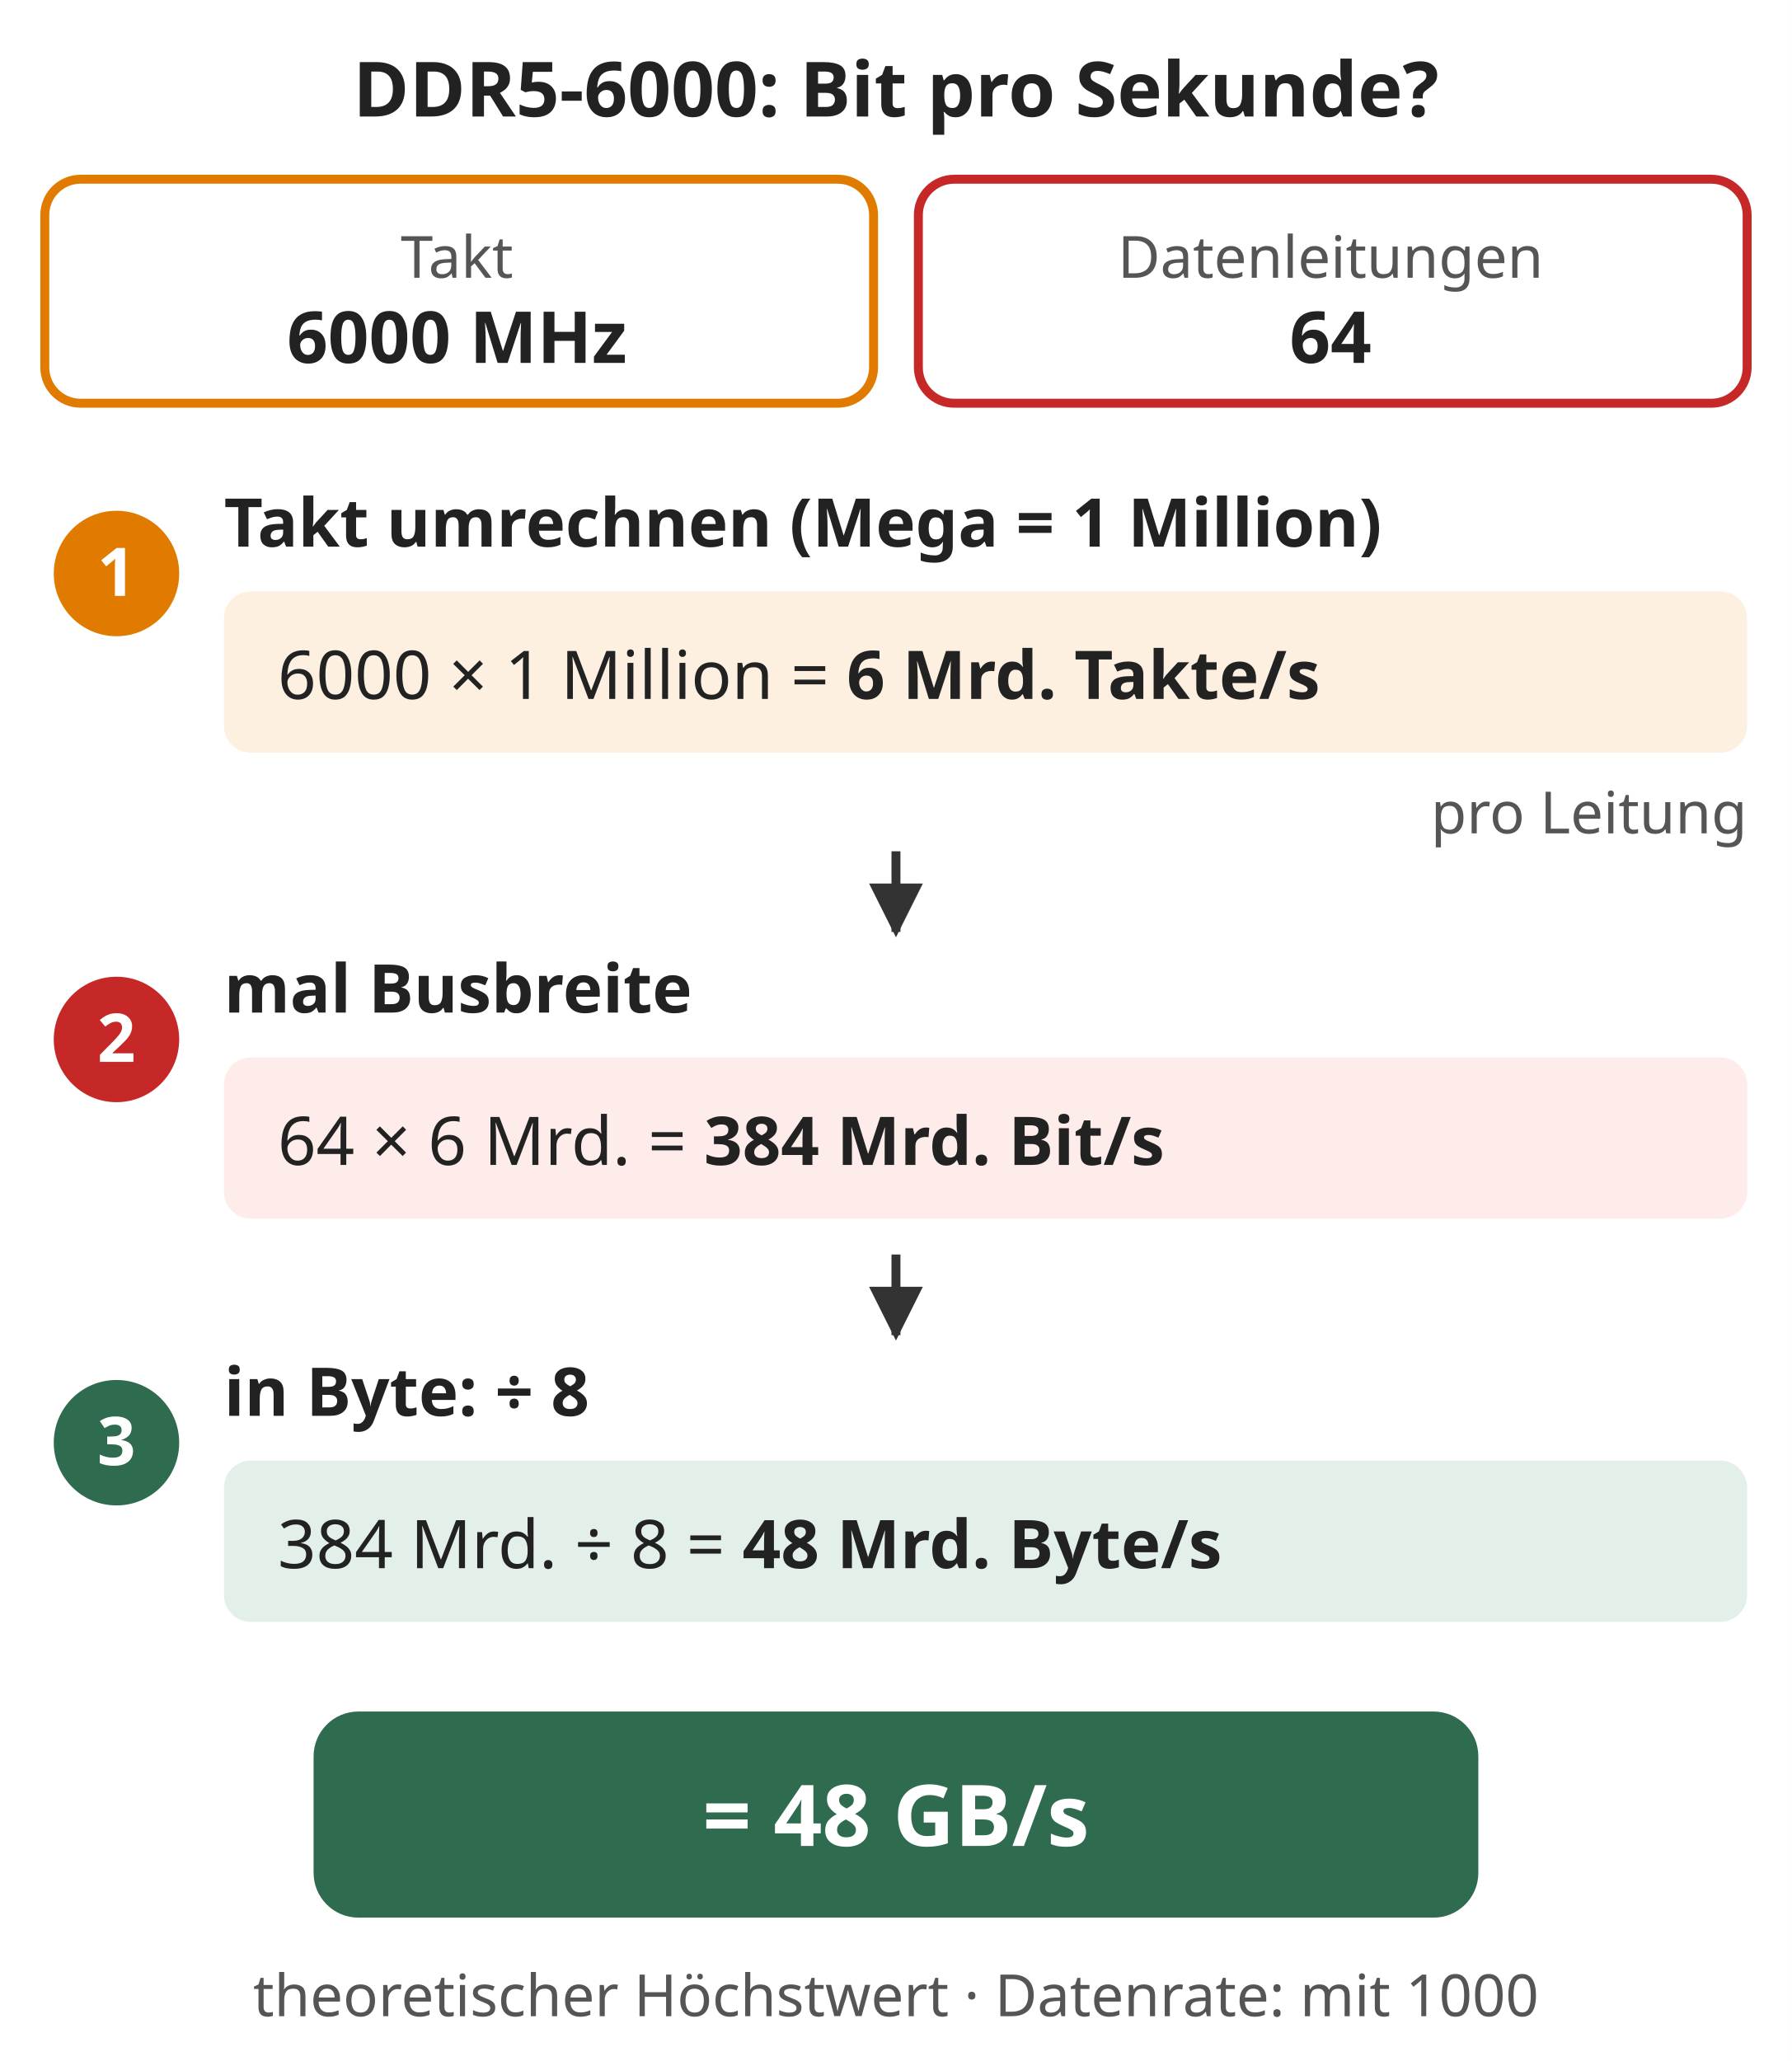
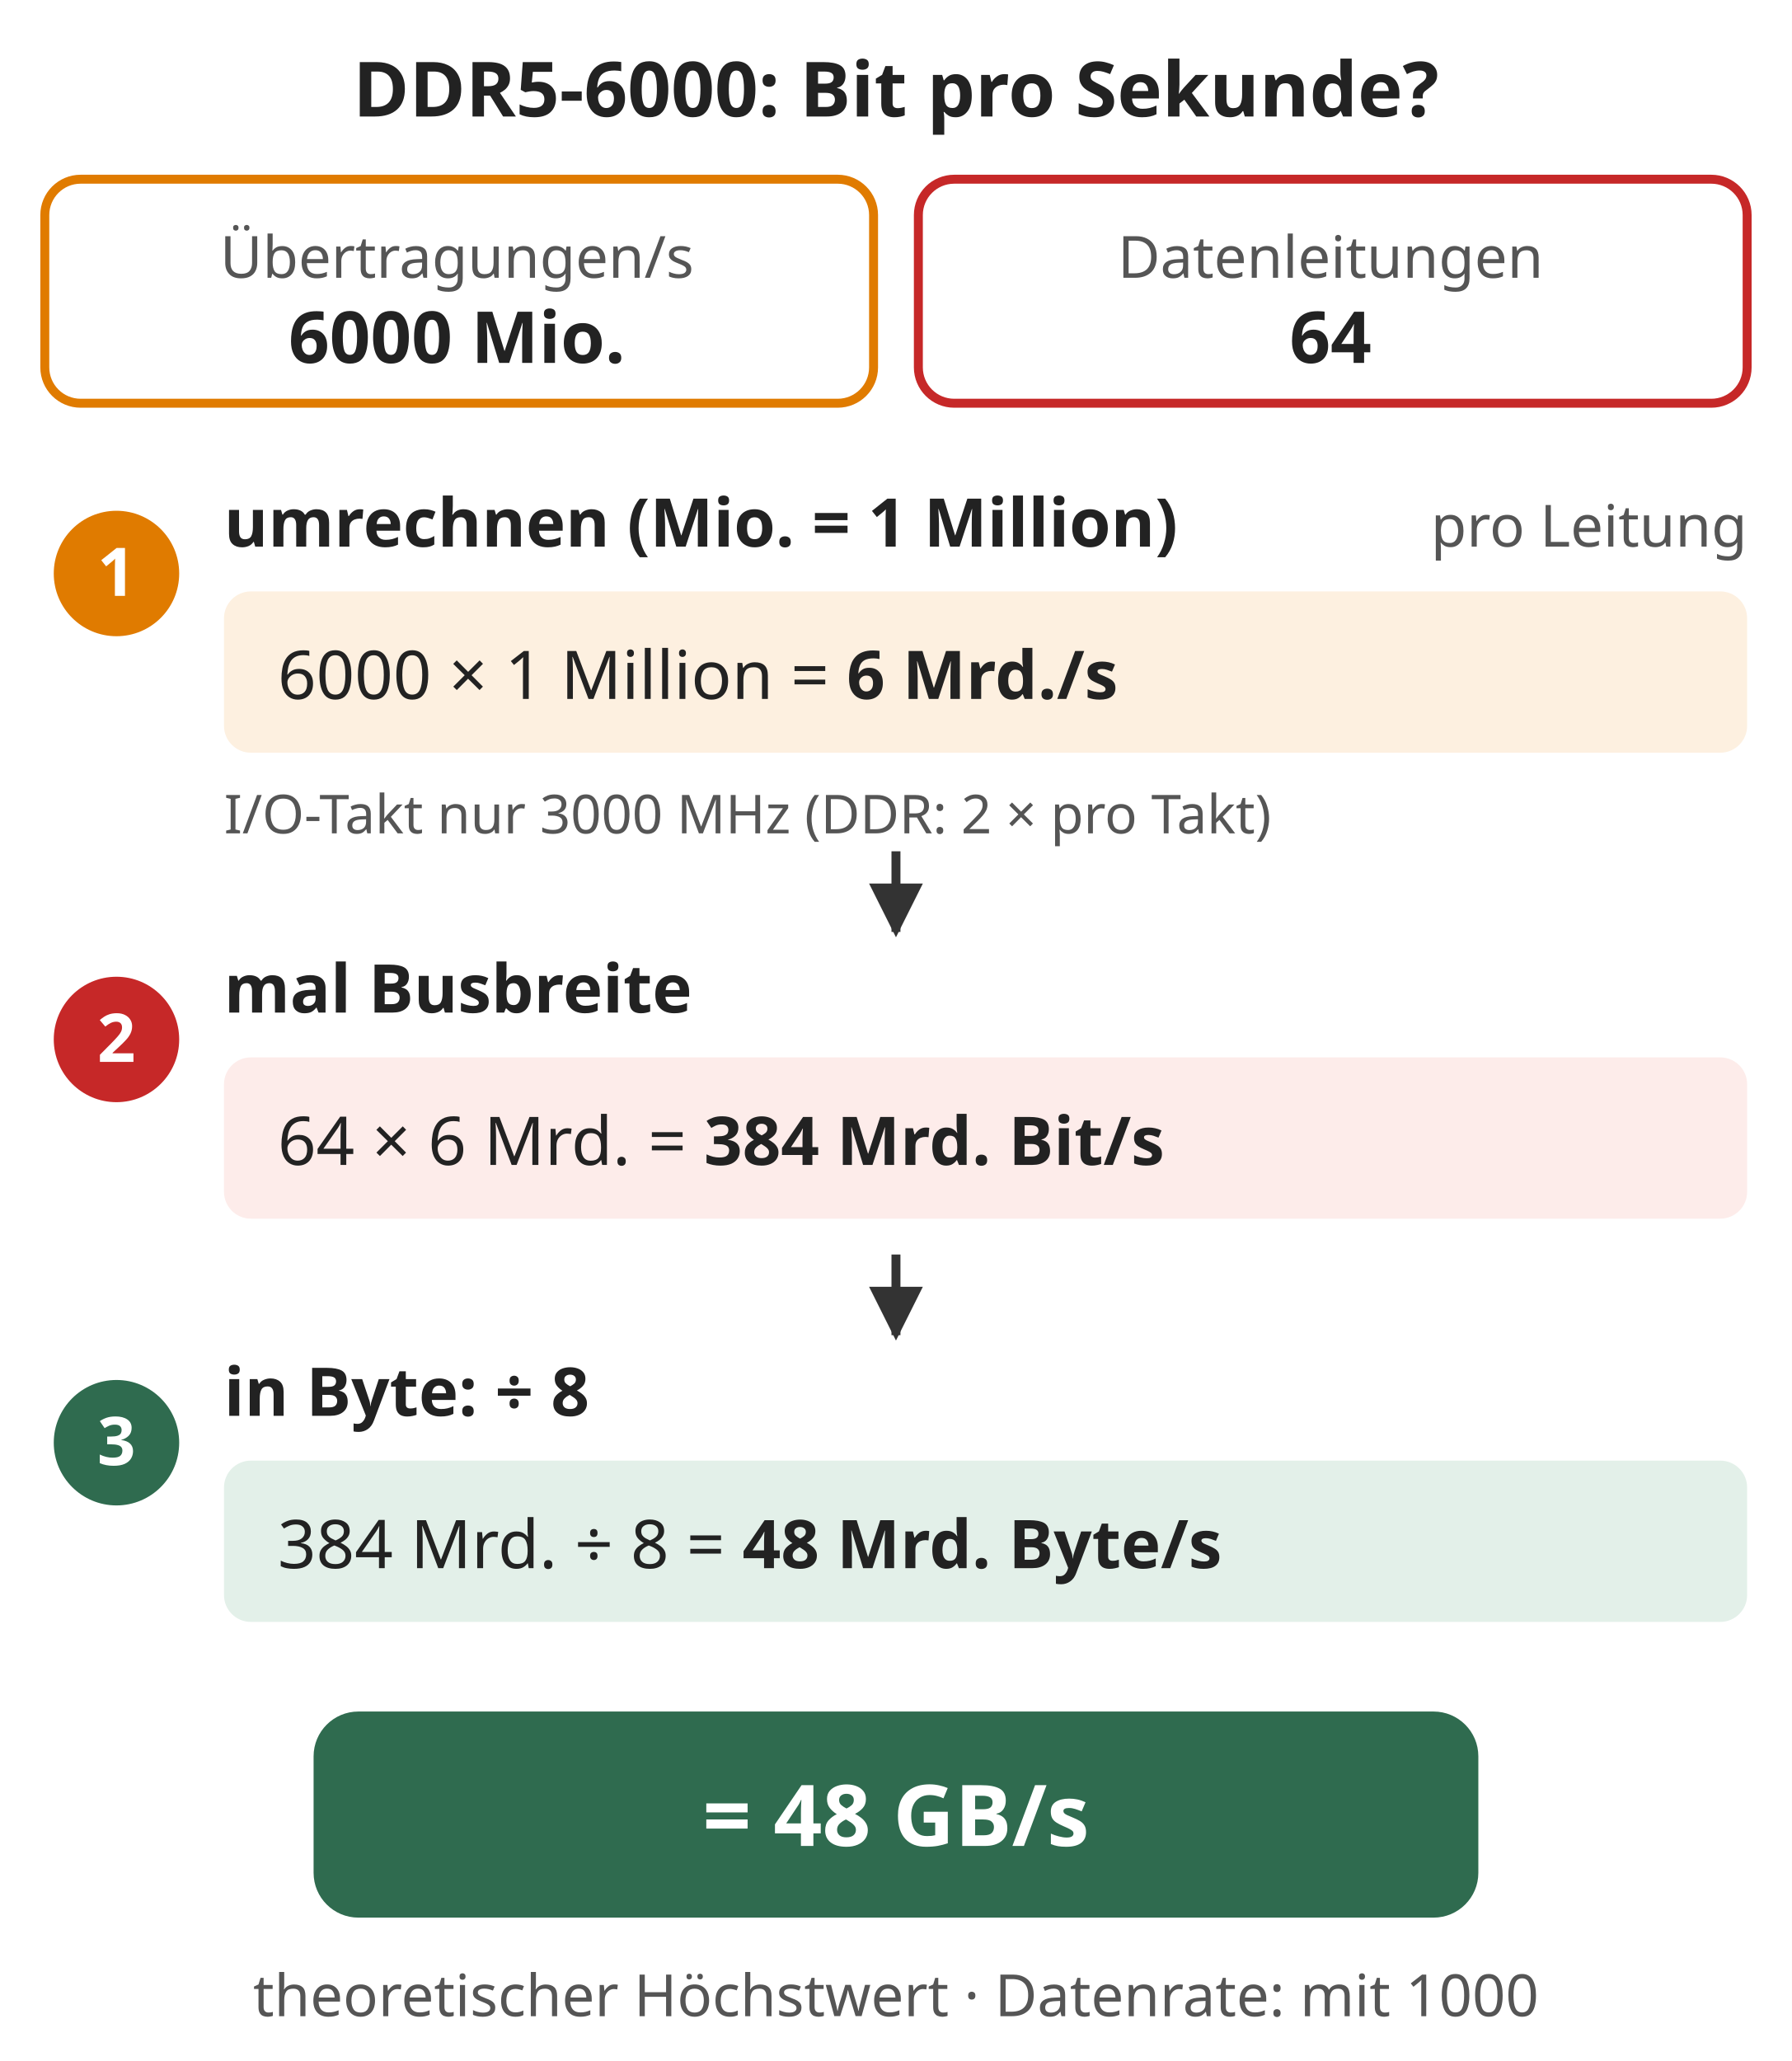
<svg xmlns="http://www.w3.org/2000/svg" viewBox="0 0 400 460" font-family="system-ui, sans-serif" fill="#222">
  <defs>
    <marker id="a" viewBox="0 0 10 10" refX="9" refY="5" markerUnits="userSpaceOnUse" markerWidth="12" markerHeight="12" orient="auto-start-reverse">
      <path d="M0,0 L10,5 L0,10 z" fill="#333" />
    </marker>
  </defs>
  <rect width="400" height="460" fill="#fff" />
  <text x="200" y="26" text-anchor="middle" font-size="17" font-weight="700">DDR5-6000: Bit pro Sekunde?</text>
  <rect x="10" y="40" width="185" height="50" rx="8" fill="#fff" stroke="#E07B00" stroke-width="2" />
-   <text x="102" y="62" text-anchor="middle" font-size="13" fill="#555">Takt</text>
-   <text x="102" y="81" text-anchor="middle" font-size="16" font-weight="700">6000 MHz</text>
+   <text x="102" y="62" text-anchor="middle" font-size="13" fill="#555">Übertragungen/s</text>
+   <text x="102" y="81" text-anchor="middle" font-size="16" font-weight="700">6000 Mio.</text>
  <rect x="205" y="40" width="185" height="50" rx="8" fill="#fff" stroke="#c62828" stroke-width="2" />
  <text x="297" y="62" text-anchor="middle" font-size="13" fill="#555">Datenleitungen</text>
  <text x="297" y="81" text-anchor="middle" font-size="16" font-weight="700">64</text>
  <circle cx="26" cy="128" r="14" fill="#E07B00" />
  <text x="26" y="133" text-anchor="middle" font-size="15" font-weight="700" fill="#fff">1</text>
-   <text x="50" y="122" font-size="15" font-weight="700">Takt umrechnen (Mega = 1 Million)</text>
+   <text x="50" y="122" font-size="15" font-weight="700">umrechnen (Mio. = 1 Million)</text>
  <rect x="50" y="132" width="340" height="36" rx="6" fill="#fdf0e0" />
-   <text x="62" y="156" font-size="15">6000 × 1 Million = <tspan font-weight="700">6 Mrd. Takte/s</tspan>
+   <text x="62" y="156" font-size="15">6000 × 1 Million = <tspan font-weight="700">6 Mrd./s</tspan>
  </text>
-   <text x="390" y="186" text-anchor="end" font-size="13" fill="#555">pro Leitung</text>
+   <text x="50" y="186" font-size="12" fill="#555">I/O-Takt nur 3000 MHz (DDR: 2 × pro Takt)</text>
+   <text x="390" y="122" text-anchor="end" font-size="13" fill="#555">pro Leitung</text>
  <line x1="200" y1="190" x2="200" y2="208" stroke="#333" stroke-width="2" marker-end="url(#a)" />
  <circle cx="26" cy="232" r="14" fill="#c62828" />
  <text x="26" y="237" text-anchor="middle" font-size="15" font-weight="700" fill="#fff">2</text>
  <text x="50" y="226" font-size="15" font-weight="700">mal Busbreite</text>
  <rect x="50" y="236" width="340" height="36" rx="6" fill="#fdecea" />
  <text x="62" y="260" font-size="15">64 × 6 Mrd. = <tspan font-weight="700">384 Mrd. Bit/s</tspan>
  </text>
  <line x1="200" y1="280" x2="200" y2="298" stroke="#333" stroke-width="2" marker-end="url(#a)" />
  <circle cx="26" cy="322" r="14" fill="#2f6b4f" />
  <text x="26" y="327" text-anchor="middle" font-size="15" font-weight="700" fill="#fff">3</text>
  <text x="50" y="316" font-size="15" font-weight="700">in Byte: ÷ 8</text>
  <rect x="50" y="326" width="340" height="36" rx="6" fill="#e3f0e9" />
  <text x="62" y="350" font-size="15">384 Mrd. ÷ 8 = <tspan font-weight="700">48 Mrd. Byte/s</tspan>
  </text>
  <rect x="70" y="382" width="260" height="46" rx="10" fill="#2f6b4f" />
  <text x="200" y="412" text-anchor="middle" font-size="19" font-weight="700" fill="#fff">= 48 GB/s</text>
  <text x="200" y="450" text-anchor="middle" font-size="13" fill="#555">theoretischer Höchstwert · Datenrate: mit 1000</text>
</svg>
